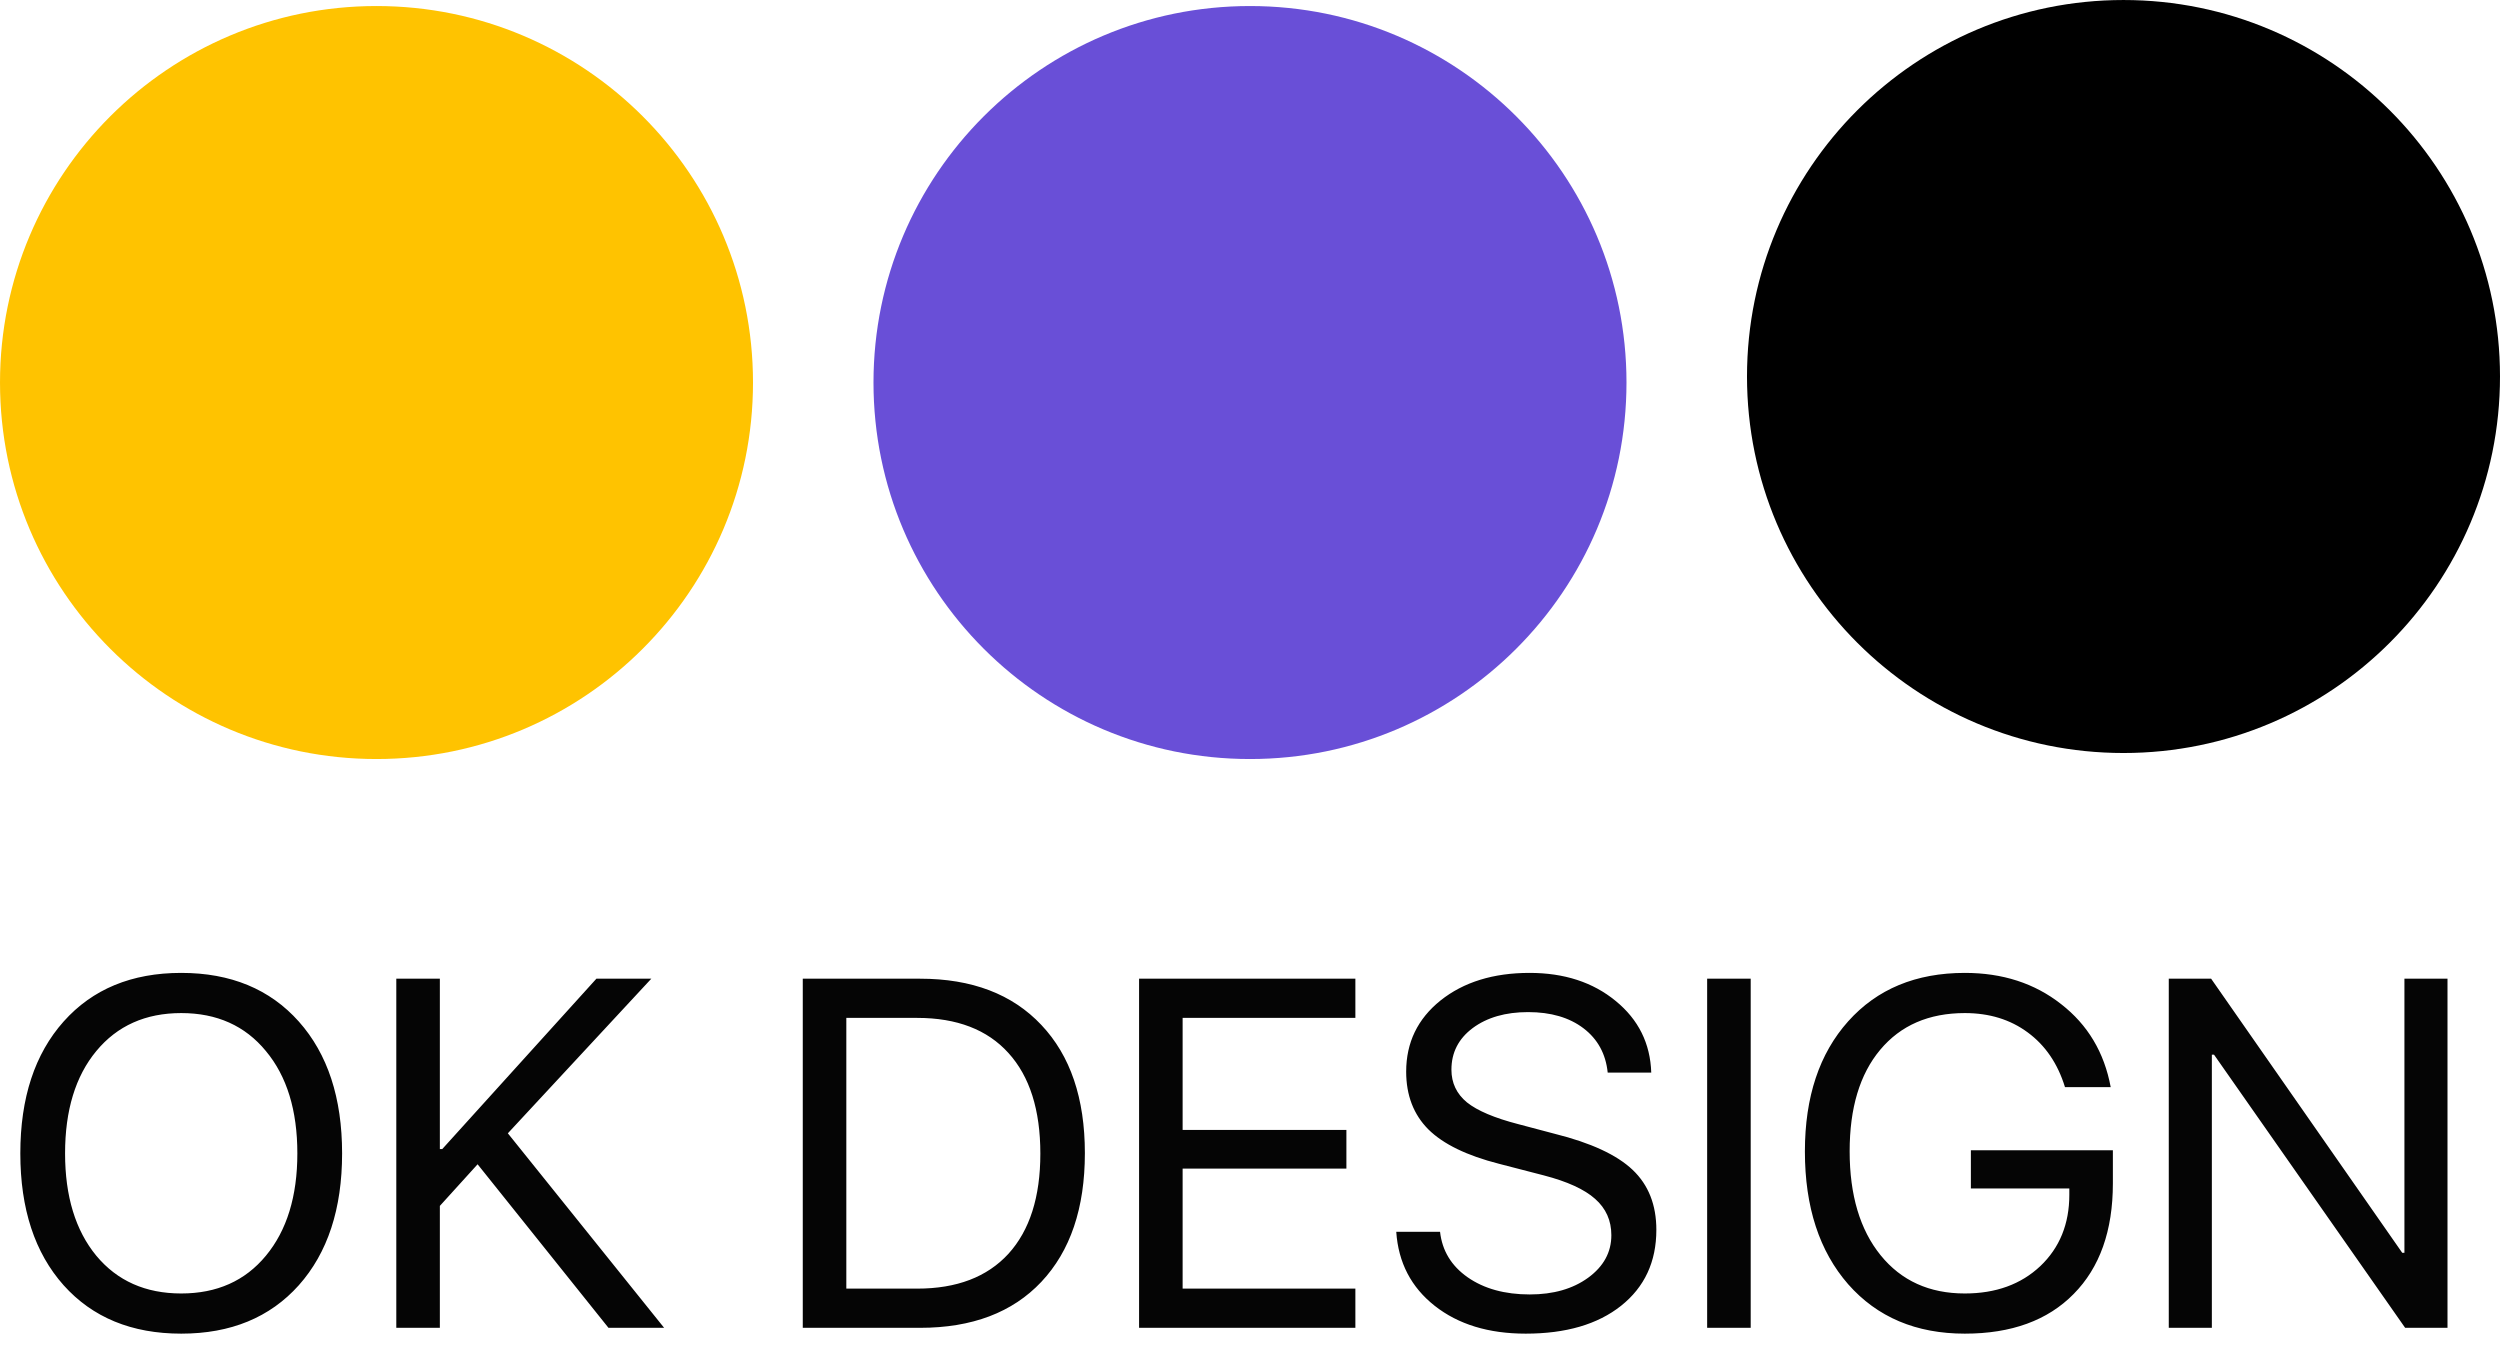
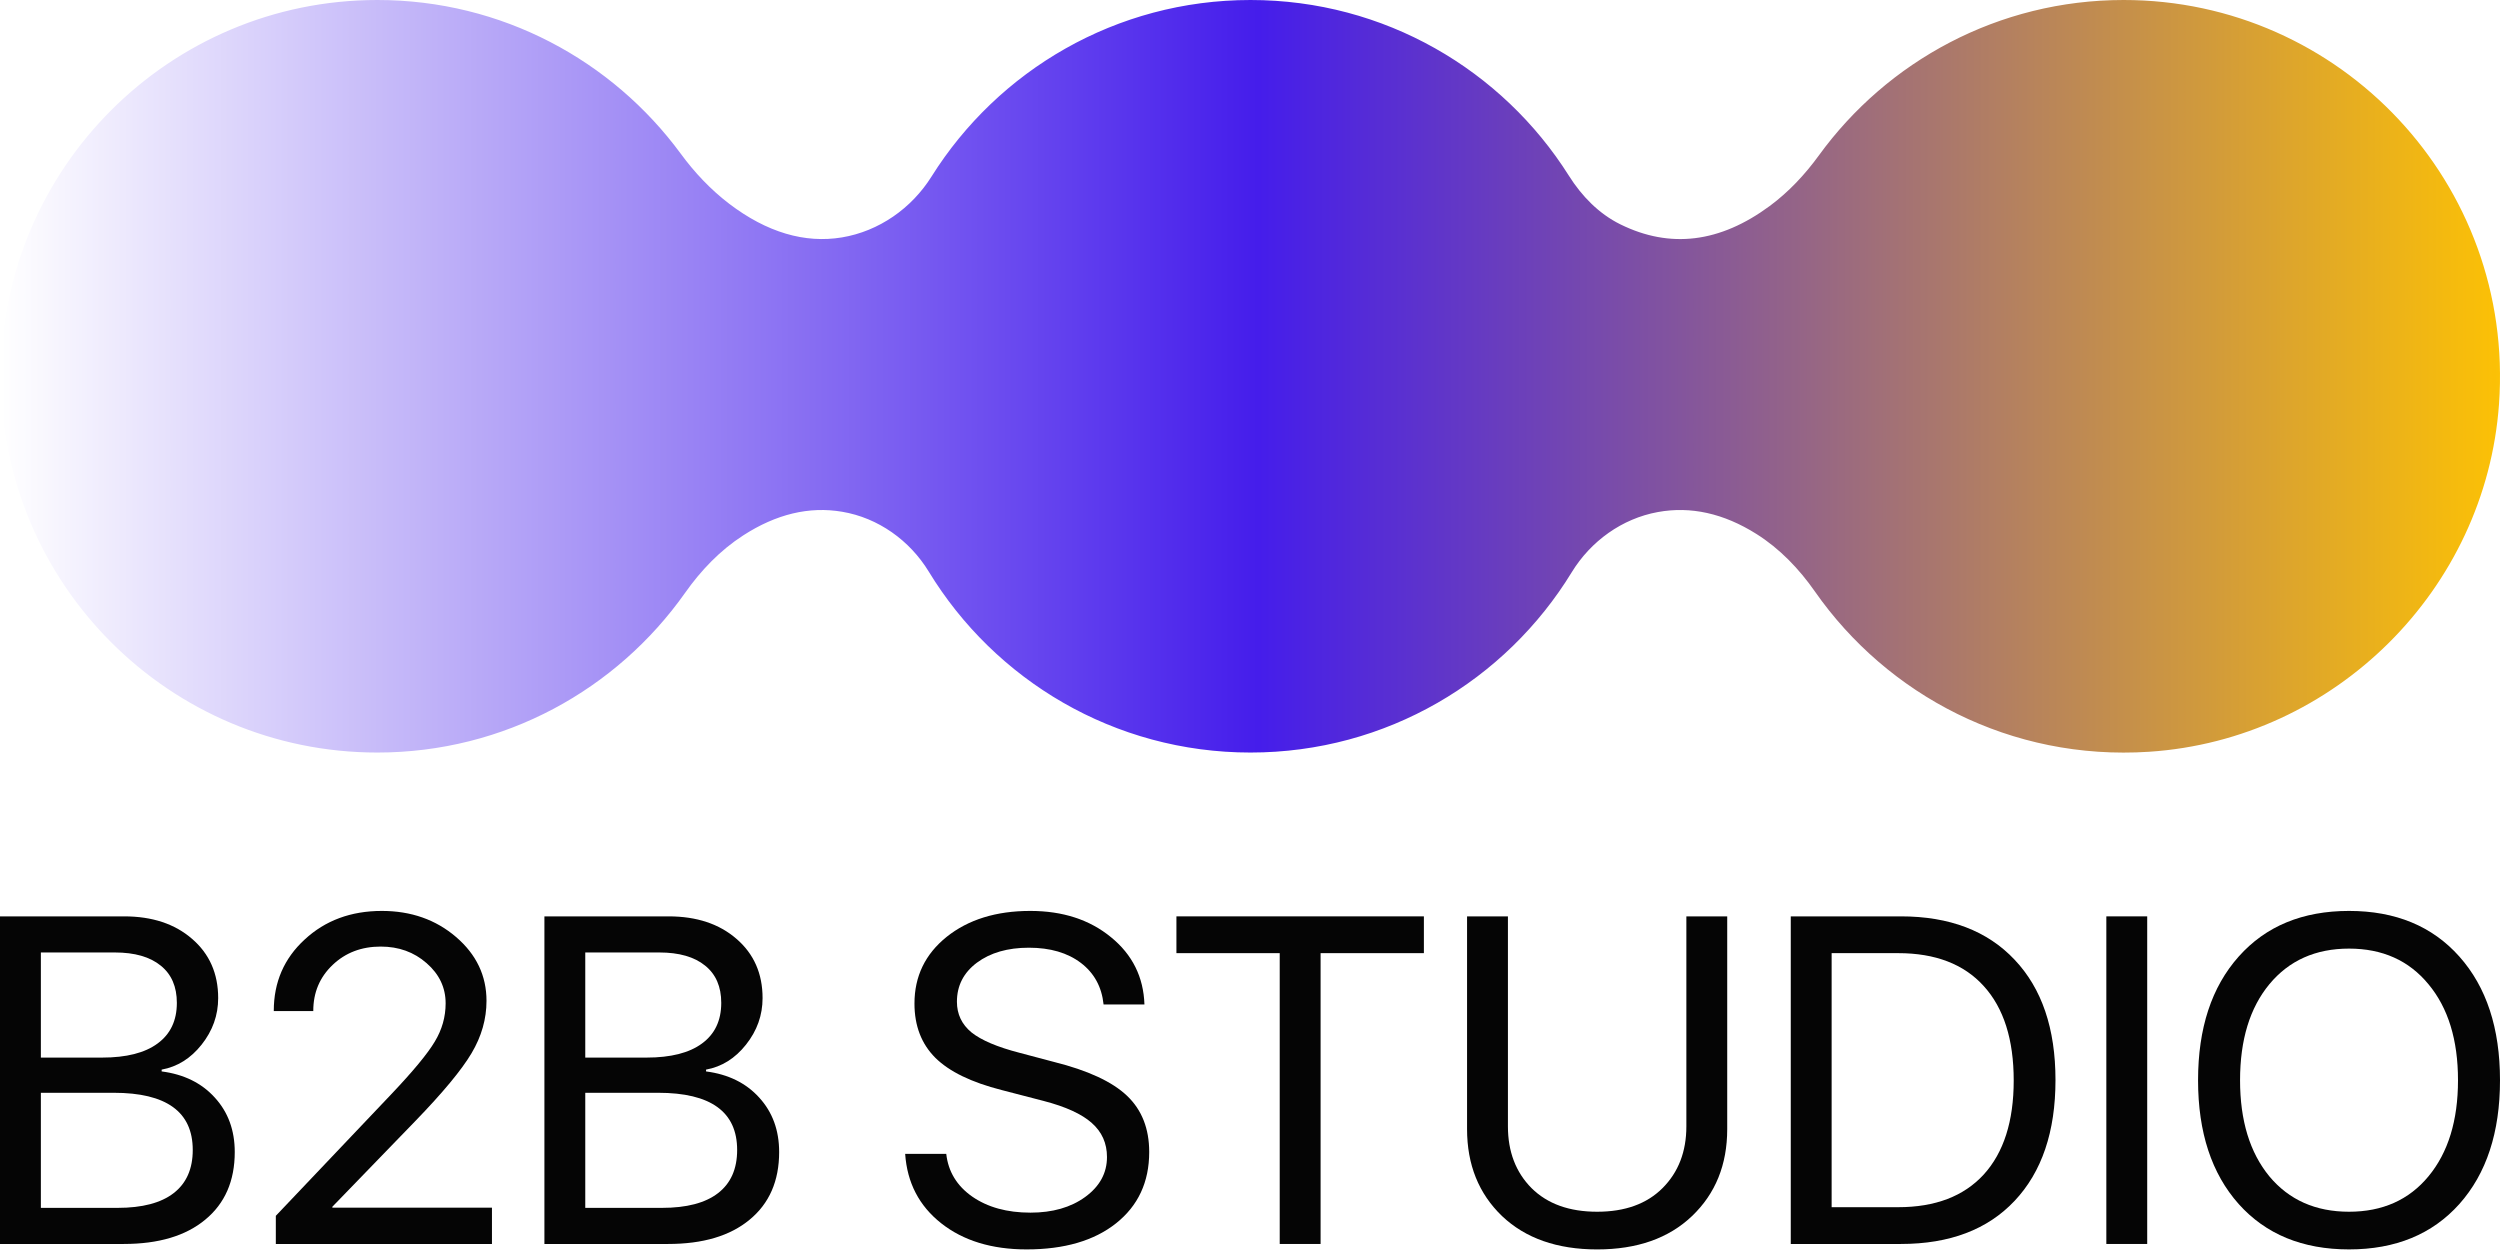
- <svg xmlns="http://www.w3.org/2000/svg" width="100" height="54" viewBox="0 0 100 54" fill="none">
-   <path d="M2.545 40.861C3.7 39.565 5.268 38.916 7.249 38.916C9.229 38.916 10.797 39.565 11.952 40.861C13.107 42.158 13.684 43.916 13.684 46.136C13.684 48.355 13.107 50.113 11.952 51.41C10.797 52.7 9.229 53.346 7.249 53.346C5.268 53.346 3.7 52.7 2.545 51.41C1.39 50.113 0.813 48.355 0.813 46.136C0.813 43.916 1.39 42.158 2.545 40.861ZM10.636 42.042C9.804 41.029 8.674 40.523 7.249 40.523C5.823 40.523 4.69 41.029 3.852 42.042C3.019 43.048 2.603 44.413 2.603 46.136C2.603 47.852 3.019 49.216 3.852 50.229C4.69 51.236 5.823 51.739 7.249 51.739C8.674 51.739 9.804 51.236 10.636 50.229C11.475 49.216 11.894 47.852 11.894 46.136C11.894 44.413 11.475 43.048 10.636 42.042ZM17.594 53.113H15.852V39.148H17.594V45.962H17.691L23.856 39.148H26.052L20.314 45.332L26.565 53.113H24.339L19.104 46.571L17.594 48.236V53.113ZM32.111 39.148H36.804C38.875 39.148 40.492 39.764 41.653 40.997C42.814 42.223 43.395 43.932 43.395 46.126C43.395 48.326 42.814 50.042 41.653 51.275C40.498 52.5 38.882 53.113 36.804 53.113H32.111V39.148ZM33.853 40.716V51.545H36.688C38.269 51.545 39.485 51.081 40.337 50.152C41.188 49.216 41.614 47.881 41.614 46.145C41.614 44.397 41.188 43.055 40.337 42.119C39.492 41.184 38.275 40.716 36.688 40.716H33.853ZM54.215 51.545V53.113H45.563V39.148H54.215V40.716H47.305V45.197H53.856V46.745H47.305V51.545H54.215ZM55.85 49.271H57.602C57.686 50.026 58.053 50.633 58.705 51.091C59.363 51.549 60.192 51.778 61.192 51.778C62.134 51.778 62.912 51.555 63.525 51.11C64.144 50.658 64.454 50.091 64.454 49.407C64.454 48.82 64.237 48.336 63.805 47.955C63.379 47.574 62.695 47.261 61.754 47.016L59.963 46.552C58.673 46.223 57.731 45.765 57.137 45.178C56.544 44.584 56.247 43.813 56.247 42.865C56.247 41.703 56.705 40.755 57.621 40.019C58.544 39.284 59.731 38.916 61.182 38.916C62.57 38.916 63.718 39.29 64.628 40.039C65.537 40.781 66.012 41.736 66.05 42.903H64.308C64.231 42.155 63.908 41.565 63.341 41.132C62.773 40.7 62.034 40.484 61.124 40.484C60.221 40.484 59.482 40.697 58.908 41.123C58.34 41.548 58.057 42.103 58.057 42.787C58.057 43.316 58.263 43.752 58.676 44.094C59.095 44.429 59.779 44.719 60.728 44.965L62.189 45.352C63.634 45.713 64.673 46.194 65.305 46.794C65.938 47.394 66.254 48.194 66.254 49.194C66.254 50.471 65.783 51.484 64.841 52.233C63.905 52.975 62.634 53.346 61.028 53.346C59.544 53.346 58.331 52.975 57.389 52.233C56.447 51.491 55.934 50.504 55.85 49.271ZM70.028 53.113H68.286V39.148H70.028V53.113ZM84.515 47.336C84.515 49.226 83.993 50.7 82.948 51.758C81.909 52.816 80.457 53.346 78.593 53.346C76.644 53.346 75.089 52.688 73.928 51.371C72.773 50.049 72.196 48.278 72.196 46.058C72.196 43.877 72.773 42.142 73.928 40.852C75.083 39.561 76.638 38.916 78.593 38.916C80.102 38.916 81.386 39.332 82.444 40.164C83.509 40.99 84.17 42.097 84.428 43.484H82.599C82.309 42.542 81.812 41.813 81.109 41.297C80.412 40.781 79.573 40.523 78.593 40.523C77.154 40.523 76.025 41.013 75.206 41.994C74.392 42.968 73.986 44.319 73.986 46.049C73.986 47.803 74.399 49.191 75.225 50.21C76.051 51.229 77.173 51.739 78.593 51.739C79.831 51.739 80.838 51.374 81.612 50.645C82.386 49.91 82.773 48.958 82.773 47.791V47.539H78.835V46.01H84.515V47.336ZM88.474 53.113H86.751V39.148H88.445L96.09 50.113H96.177V39.148H97.9V53.113H96.206L88.561 42.187H88.474V53.113Z" fill="#050505" />
-   <circle cx="50" cy="15.302" r="15.06" transform="rotate(90 50.0001 15.3015)" fill="#694FD7" />
-   <circle cx="84.94" cy="15.06" r="15.06" transform="rotate(90 84.9398 15.0602)" fill="black" />
-   <circle cx="15.06" cy="15.301" r="15.06" transform="rotate(-90 15.0602 15.3011)" fill="#FFC300" />
+ <svg xmlns="http://www.w3.org/2000/svg" width="170" height="85" viewBox="0 0 170 85" fill="none">
+   <path d="M152.231 65.046C154.073 62.977 156.574 61.943 159.734 61.943C162.893 61.943 165.394 62.977 167.237 65.046C169.079 67.115 170 69.919 170 73.459C170 77 169.079 79.804 167.237 81.873C165.394 83.931 162.893 84.96 159.734 84.96C156.574 84.96 154.073 83.931 152.231 81.873C150.389 79.804 149.468 77 149.468 73.459C149.468 69.919 150.389 67.115 152.231 65.046ZM165.137 66.929C163.809 65.313 162.008 64.505 159.734 64.505C157.459 64.505 155.653 65.313 154.315 66.929C152.988 68.535 152.324 70.712 152.324 73.459C152.324 76.197 152.988 78.374 154.315 79.99C155.653 81.595 157.459 82.398 159.734 82.398C162.008 82.398 163.809 81.595 165.137 79.99C166.475 78.374 167.144 76.197 167.144 73.459C167.144 70.712 166.475 68.535 165.137 66.929Z" fill="#050505" />
+   <path d="M146.01 84.59H143.231V62.313H146.01V84.59Z" fill="#050505" />
+   <path d="M121.772 62.313H129.26C132.563 62.313 135.142 63.296 136.994 65.262C138.847 67.218 139.773 69.945 139.773 73.444C139.773 76.954 138.847 79.691 136.994 81.657C135.152 83.612 132.574 84.59 129.26 84.59H121.772V62.313ZM124.551 64.814V82.089H129.075C131.596 82.089 133.536 81.348 134.895 79.866C136.253 78.374 136.932 76.243 136.932 73.475C136.932 70.686 136.253 68.545 134.895 67.053C133.546 65.561 131.606 64.814 129.075 64.814H124.551Z" fill="#050505" />
+   <path d="M102.539 62.313V76.593C102.539 78.312 103.074 79.712 104.144 80.792C105.225 81.863 106.712 82.398 108.606 82.398C110.499 82.398 111.981 81.863 113.052 80.792C114.132 79.712 114.673 78.312 114.673 76.593V62.313H117.451V76.779C117.451 79.197 116.654 81.168 115.059 82.691C113.474 84.204 111.323 84.961 108.606 84.961C105.889 84.961 103.732 84.204 102.137 82.691C100.552 81.168 99.76 79.197 99.76 76.779V62.313H102.539Z" fill="#050505" />
+   <path d="M89.8 84.59H87.021V64.814H79.997V62.313H96.824V64.814H89.8V84.59Z" fill="#050505" />
+   <path d="M61.551 78.461H64.345C64.479 79.665 65.065 80.633 66.105 81.364C67.155 82.094 68.477 82.46 70.072 82.46C71.575 82.46 72.815 82.105 73.793 81.394C74.781 80.674 75.275 79.768 75.275 78.677C75.275 77.741 74.93 76.969 74.241 76.362C73.561 75.754 72.47 75.255 70.968 74.864L68.112 74.123C66.053 73.598 64.551 72.868 63.604 71.931C62.657 70.984 62.184 69.754 62.184 68.242C62.184 66.389 62.914 64.876 64.376 63.703C65.848 62.529 67.741 61.943 70.057 61.943C72.27 61.943 74.102 62.54 75.553 63.734C77.004 64.917 77.76 66.44 77.822 68.303H75.043C74.92 67.109 74.405 66.168 73.5 65.478C72.594 64.789 71.415 64.444 69.964 64.444C68.523 64.444 67.345 64.783 66.429 65.463C65.523 66.142 65.071 67.027 65.071 68.118C65.071 68.962 65.4 69.657 66.059 70.202C66.728 70.737 67.819 71.2 69.331 71.591L71.662 72.209C73.968 72.785 75.625 73.552 76.633 74.509C77.642 75.466 78.146 76.743 78.146 78.338C78.146 80.376 77.395 81.991 75.892 83.185C74.4 84.369 72.373 84.96 69.81 84.96C67.443 84.96 65.508 84.369 64.005 83.185C62.503 82.002 61.685 80.427 61.551 78.461Z" fill="#050505" />
+   <path d="M45.433 84.59H37.02V62.313H45.464C47.368 62.313 48.907 62.823 50.08 63.842C51.263 64.861 51.855 66.204 51.855 67.871C51.855 69.034 51.48 70.089 50.728 71.036C49.987 71.972 49.081 72.538 48.011 72.734V72.857C49.524 73.053 50.728 73.645 51.624 74.633C52.529 75.621 52.982 76.856 52.982 78.338C52.982 80.304 52.313 81.837 50.975 82.938C49.648 84.04 47.8 84.59 45.433 84.59ZM39.798 64.768V71.916H43.967C45.613 71.916 46.869 71.597 47.733 70.959C48.608 70.32 49.045 69.399 49.045 68.195C49.045 67.094 48.68 66.25 47.949 65.663C47.219 65.067 46.179 64.768 44.831 64.768H39.798ZM39.798 82.135H45.016C46.694 82.135 47.965 81.801 48.829 81.132C49.694 80.463 50.126 79.485 50.126 78.199C50.126 75.605 48.335 74.309 44.754 74.309H39.798V82.135Z" fill="#050505" />
+   <path d="M18.617 68.736C18.617 66.79 19.317 65.174 20.717 63.888C22.116 62.591 23.866 61.943 25.965 61.943C27.952 61.943 29.635 62.535 31.014 63.718C32.393 64.902 33.082 66.348 33.082 68.056C33.082 69.291 32.743 70.48 32.063 71.622C31.384 72.765 30.108 74.303 28.235 76.238L22.6 82.058V82.12H33.453V84.59H18.756V82.676L26.599 74.416C28.091 72.842 29.079 71.648 29.562 70.835C30.056 70.022 30.303 69.152 30.303 68.226C30.303 67.156 29.871 66.245 29.007 65.493C28.153 64.742 27.113 64.367 25.888 64.367C24.581 64.367 23.49 64.783 22.616 65.617C21.741 66.451 21.303 67.49 21.303 68.736V68.751H18.617V68.736Z" fill="#050505" />
+   <path d="M8.414 84.59H0V62.313H8.444C10.348 62.313 11.887 62.823 13.06 63.842C14.244 64.861 14.836 66.204 14.836 67.871C14.836 69.034 14.46 70.089 13.709 71.036C12.968 71.972 12.062 72.538 10.992 72.734V72.857C12.505 73.053 13.709 73.645 14.604 74.633C15.51 75.621 15.963 76.856 15.963 78.338C15.963 80.304 15.294 81.837 13.956 82.938C12.628 84.04 10.781 84.59 8.414 84.59ZM2.779 64.768V71.916H6.947C8.594 71.916 9.849 71.597 10.714 70.959C11.589 70.32 12.026 69.399 12.026 68.195C12.026 67.094 11.661 66.25 10.93 65.663C10.199 65.067 9.16 64.768 7.811 64.768H2.779ZM2.779 82.135H7.997C9.674 82.135 10.945 81.801 11.81 81.132C12.674 80.463 13.107 79.485 13.107 78.199C13.107 75.605 11.316 74.309 7.734 74.309H2.779V82.135Z" fill="#050505" />
+   <path d="M25.658 0C11.524 0 0.066 11.456 0.066 25.586C0.066 39.717 11.524 51.173 25.658 51.173C34.309 51.173 41.949 46.884 46.586 40.314C47.662 38.786 48.974 37.416 50.541 36.406C52.784 34.957 55.021 34.419 57.264 34.799C59.717 35.212 61.861 36.747 63.153 38.865C67.646 46.242 75.759 51.173 85.033 51.173C94.28 51.173 102.387 46.268 106.879 38.911C108.171 36.799 110.296 35.265 112.736 34.819C114.966 34.412 117.203 34.904 119.433 36.307C121.02 37.304 122.338 38.681 123.414 40.222C128.346 47.278 136.741 51.737 146.139 51.12C158.778 50.288 169.035 40.091 169.934 27.462C170.996 12.478 159.158 0 144.408 0C135.888 0 128.333 4.164 123.683 10.57C122.738 11.869 121.636 13.049 120.344 14.006C116.96 16.505 113.576 16.924 110.192 15.259C108.722 14.537 107.555 13.331 106.683 11.947C102.157 4.767 94.149 0 85.033 0C75.89 0 67.869 4.793 63.343 12.006C61.986 14.17 59.769 15.724 57.251 16.144C54.732 16.564 52.142 15.803 49.584 13.855C48.324 12.892 47.229 11.731 46.291 10.452C41.635 4.118 34.132 0 25.658 0Z" fill="url(#paint0_linear_2723_123)" />
+   <defs>
+     <linearGradient id="paint0_linear_2723_123" x1="170" y1="25.588" x2="0.066" y2="25.588" gradientUnits="userSpaceOnUse">
+       <stop stop-color="#FCC105" />
+       <stop offset="0.497" stop-color="#451DEB" />
+       <stop offset="1" stop-color="white" />
+     </linearGradient>
+   </defs>
</svg>
